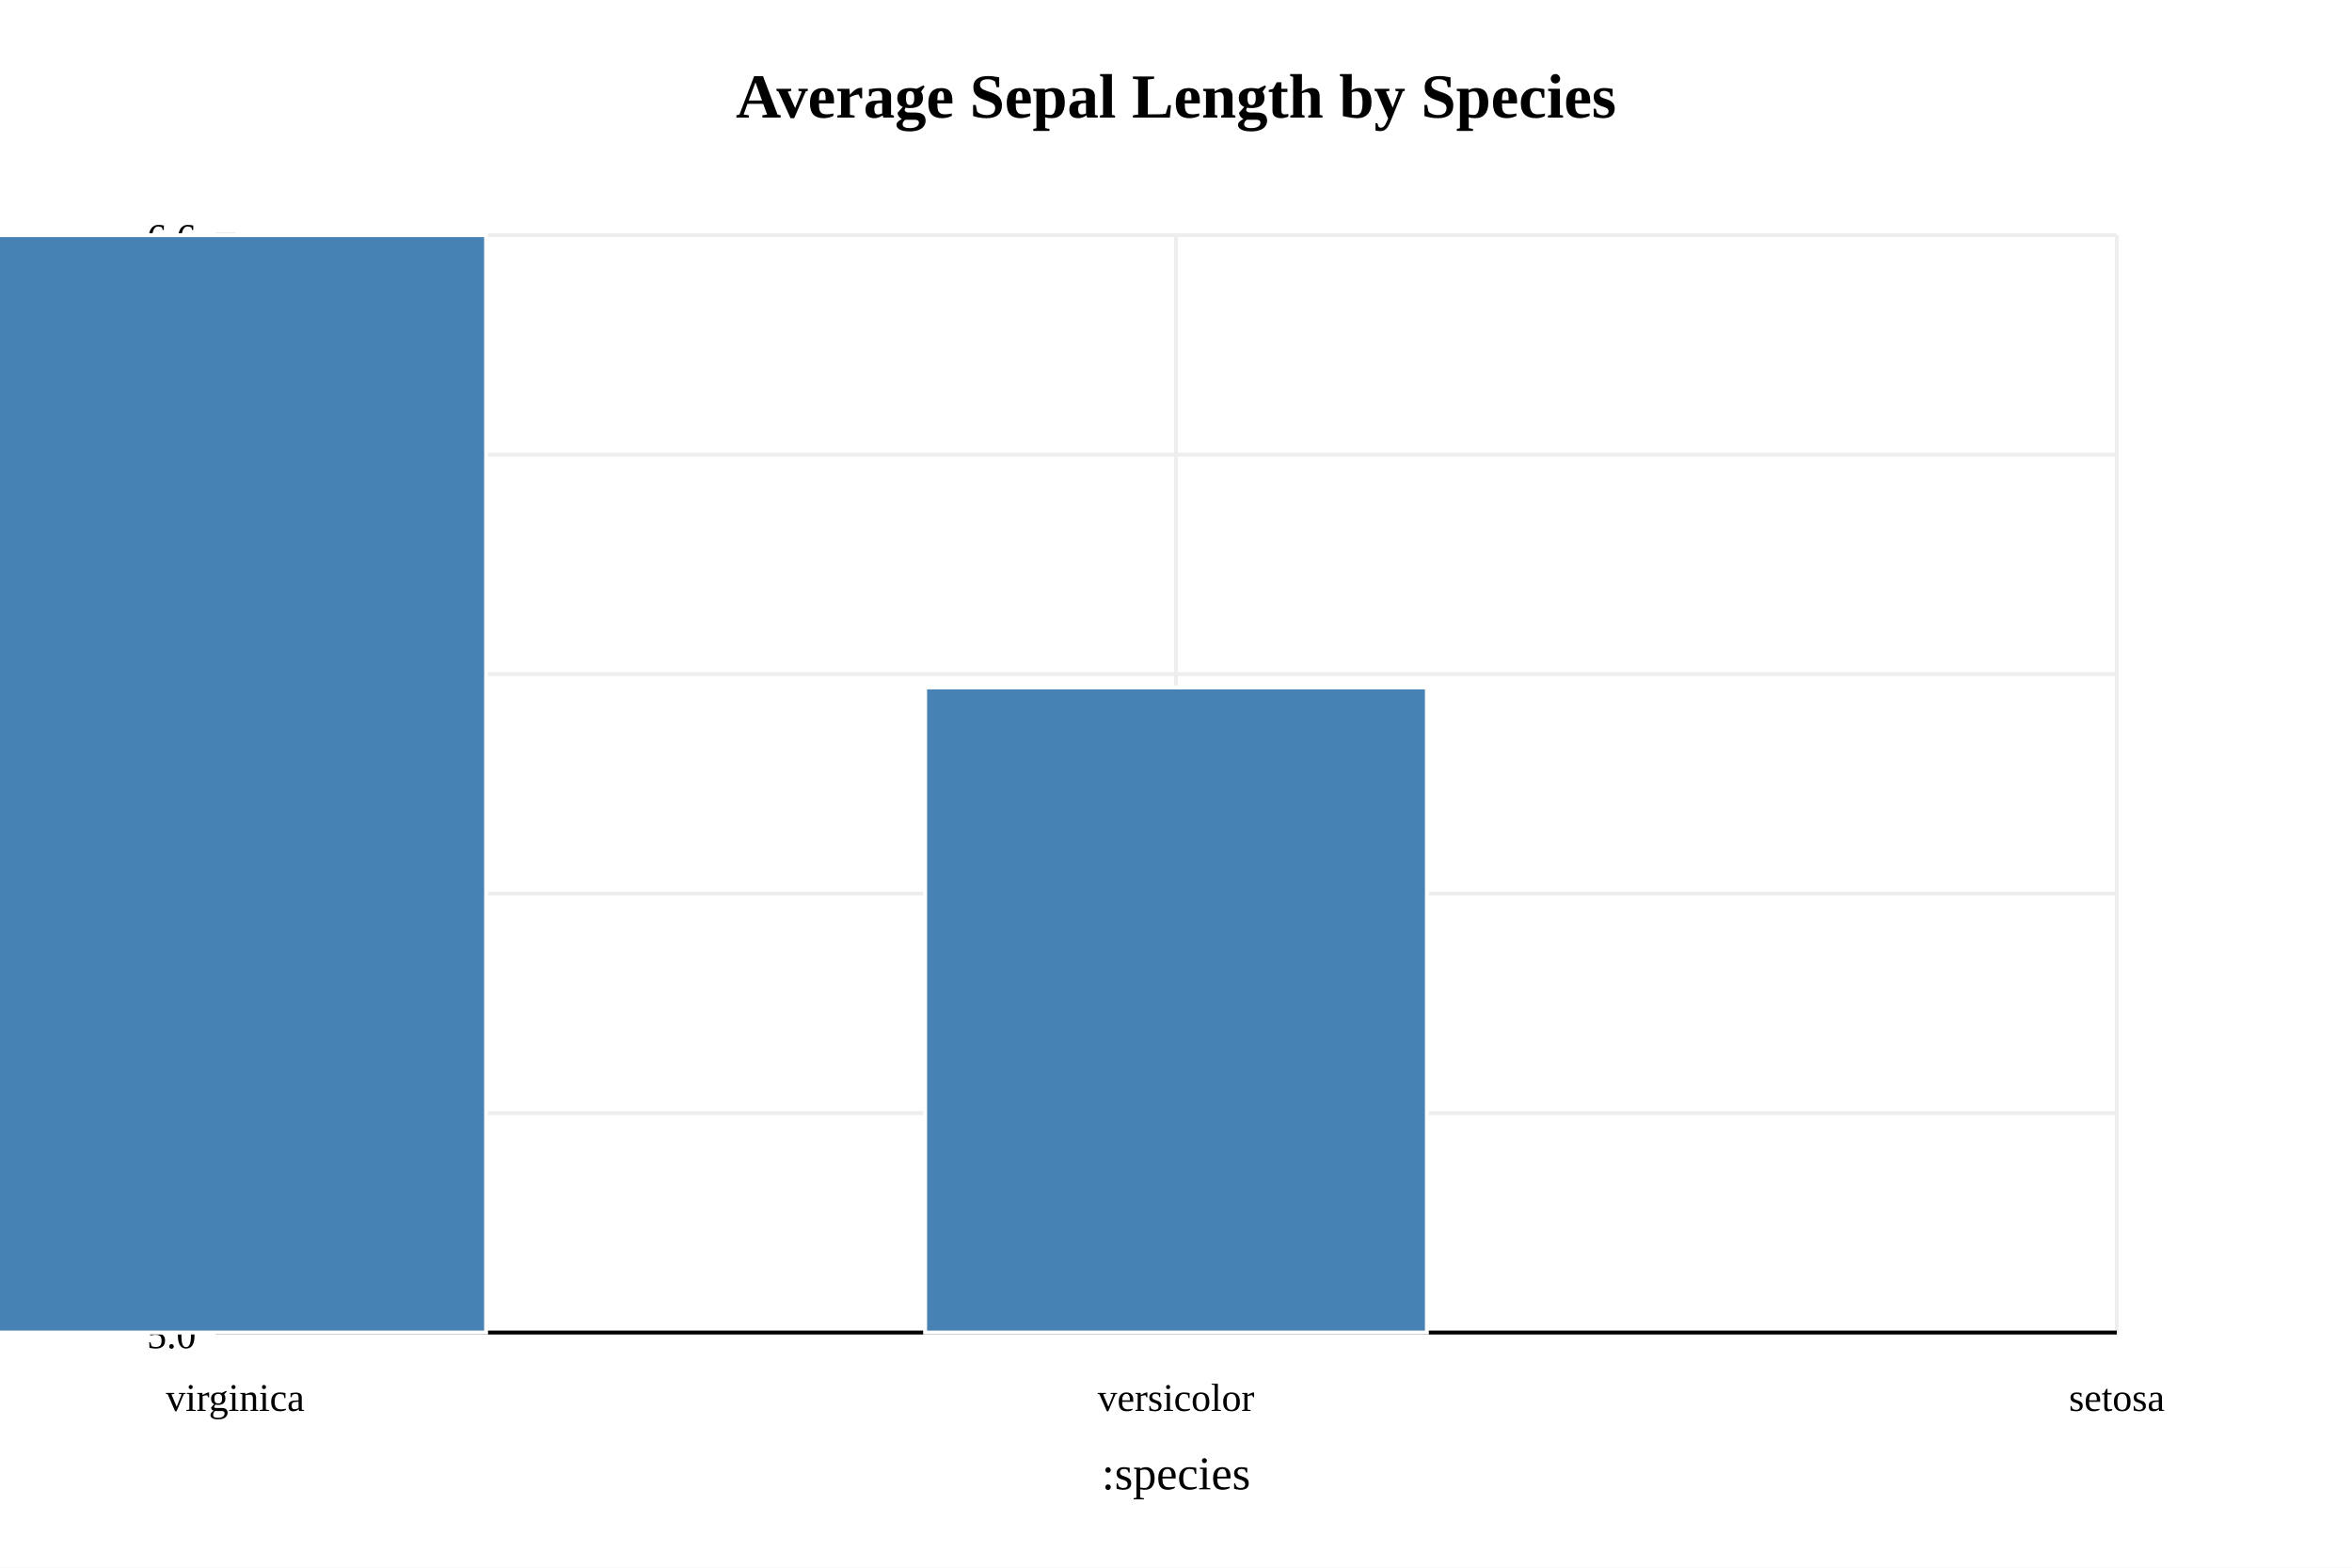
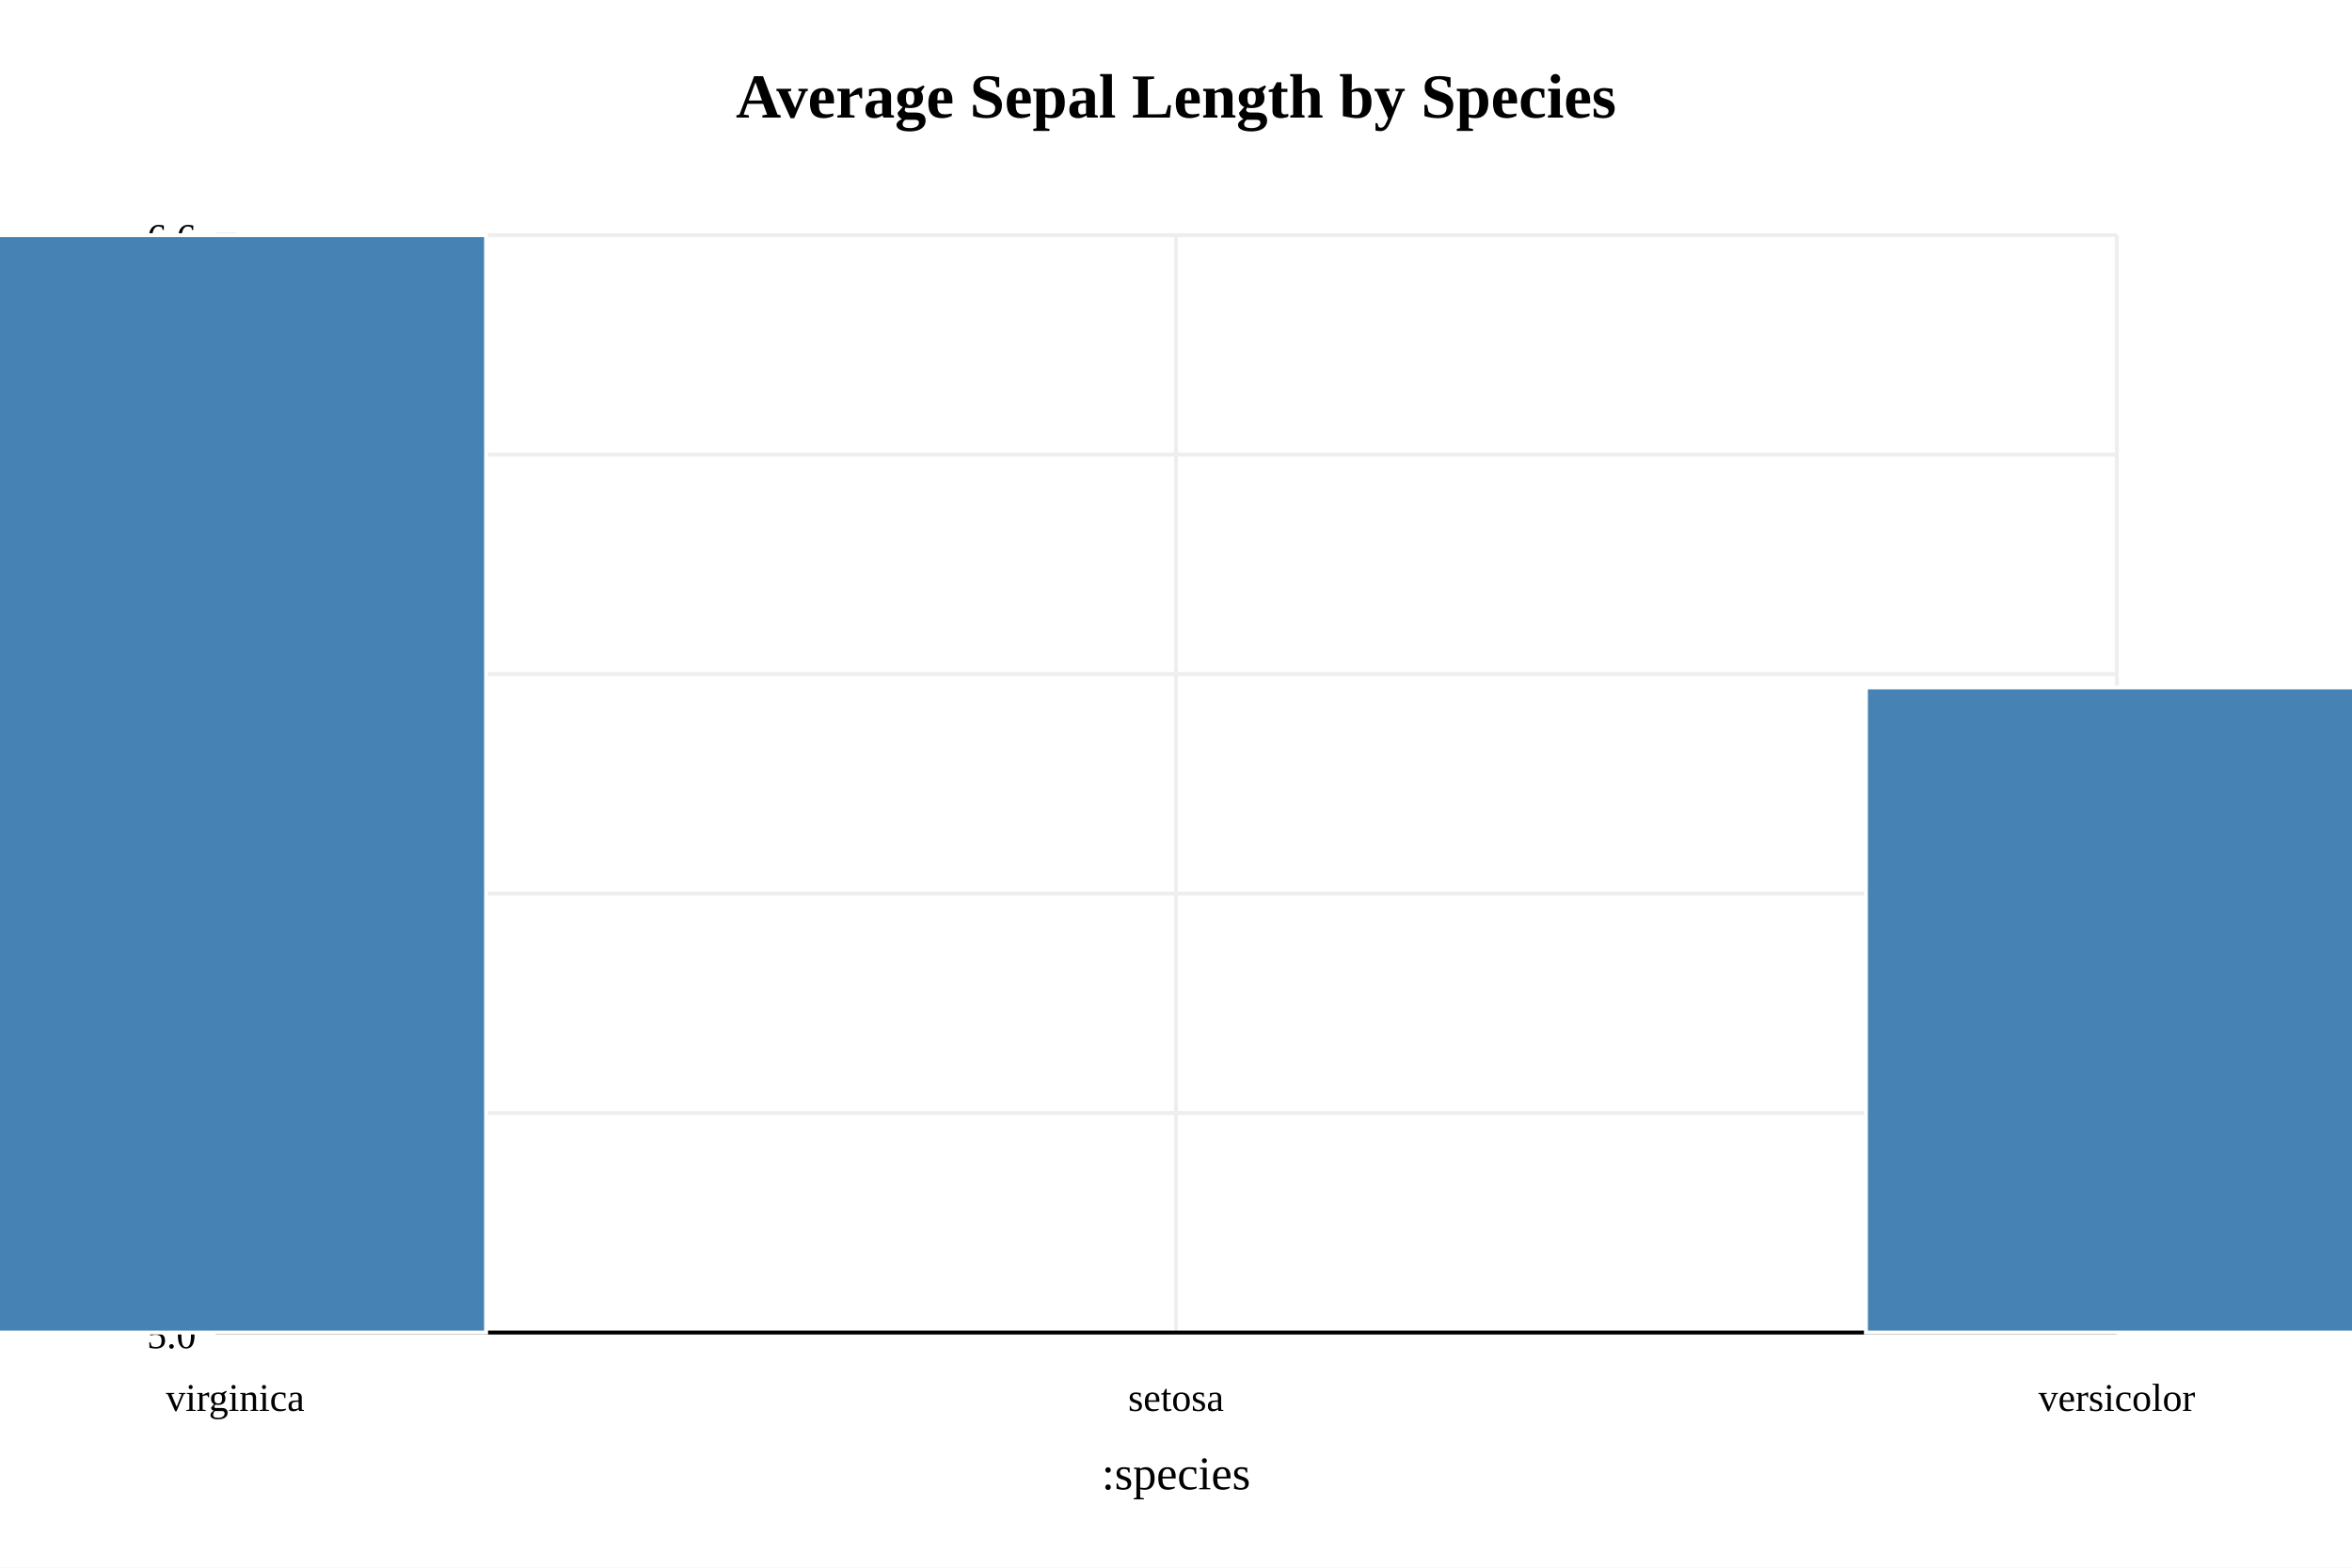
<svg xmlns="http://www.w3.org/2000/svg" width="600" height="400" version="1.1">
  <rect width="600" height="400" x="0" y="0" fill="#ffffff" />
  <line x1="60" x2="540" y1="340.0" y2="340.0" stroke-dasharray="none" stroke="#eeeeee" stroke-width="1" />
  <line x1="55" x2="60" y1="340.0" y2="340.0" stroke="#000000" stroke-width="1" />
  <text fill="#000000" font-size="10px" text-anchor="end" y="344.0" x="50"> 5.0</text>
  <line x1="60" x2="540" y1="284.0" y2="284.0" stroke-dasharray="none" stroke="#eeeeee" stroke-width="1" />
  <line x1="55" x2="60" y1="284.0" y2="284.0" stroke="#000000" stroke-width="1" />
  <text fill="#000000" font-size="10px" text-anchor="end" y="288.0" x="50"> 5.3</text>
  <line x1="60" x2="540" y1="228.0" y2="228.0" stroke-dasharray="none" stroke="#eeeeee" stroke-width="1" />
  <line x1="55" x2="60" y1="228.0" y2="228.0" stroke="#000000" stroke-width="1" />
  <text fill="#000000" font-size="10px" text-anchor="end" y="232.0" x="50"> 5.6</text>
  <line x1="60" x2="540" y1="172.0" y2="172.0" stroke-dasharray="none" stroke="#eeeeee" stroke-width="1" />
  <line x1="55" x2="60" y1="172.0" y2="172.0" stroke="#000000" stroke-width="1" />
  <text fill="#000000" font-size="10px" text-anchor="end" y="176.0" x="50"> 6.0</text>
  <line x1="60" x2="540" y1="116.0" y2="116.0" stroke-dasharray="none" stroke="#eeeeee" stroke-width="1" />
  <line x1="55" x2="60" y1="116.0" y2="116.0" stroke="#000000" stroke-width="1" />
  <text fill="#000000" font-size="10px" text-anchor="end" y="120.0" x="50"> 6.3</text>
  <line x1="60" x2="540" y1="60.0" y2="60.0" stroke-dasharray="none" stroke="#eeeeee" stroke-width="1" />
  <line x1="55" x2="60" y1="60.0" y2="60.0" stroke="#000000" stroke-width="1" />
  <text fill="#000000" font-size="10px" text-anchor="end" y="64.0" x="50"> 6.6</text>
  <line x1="60.0" x2="60.0" y1="60" y2="340" stroke-dasharray="none" stroke="#eeeeee" stroke-width="1" />
  <text fill="#000000" font-size="10px" text-anchor="middle" y="360" x="60.0"> virginica</text>
  <line x1="300.0" x2="300.0" y1="60" y2="340" stroke-dasharray="none" stroke="#eeeeee" stroke-width="1" />
-   <text fill="#000000" font-size="10px" text-anchor="middle" y="360" x="300.0"> versicolor</text>
+   <text fill="#000000" font-size="10px" text-anchor="middle" y="360" x="300.0"> setosa</text>
  <line x1="540.0" x2="540.0" y1="60" y2="340" stroke-dasharray="none" stroke="#eeeeee" stroke-width="1" />
-   <text fill="#000000" font-size="10px" text-anchor="middle" y="360" x="540.0"> setosa</text>
+   <text fill="#000000" font-size="10px" text-anchor="middle" y="360" x="540.0"> versicolor</text>
  <line x1="60" x2="60" y1="60" y2="340" stroke="#000000" stroke-width="1" />
  <line x1="60" x2="540" y1="340" y2="340" stroke="#000000" stroke-width="1" />
  <text fill="#000000" font-size="12px" text-anchor="middle" y="380" x="300"> :species</text>
  <text transform="rotate(-90 10 200)" fill="#000000" font-size="12px" text-anchor="middle" y="200" x="10"> :avg_sepal_length</text>
  <rect width="128.0" height="280.0" x="-4.0" y="60.0" stroke="white" fill="steelblue" />
-   <rect width="128.0" height="164.602" x="236.0" y="175.398" stroke="white" fill="steelblue" />
-   <rect width="128.0" height="0.0" x="476.0" y="340.0" stroke="white" fill="steelblue" />
+   <rect width="128.0" height="0.0" x="236.0" y="340.0" stroke="white" fill="steelblue" />
+   <rect width="128.0" height="164.602" x="476.0" y="175.398" stroke="white" fill="steelblue" />
  <text font-weight="bold" fill="#000000" font-size="16px" text-anchor="middle" y="30" x="300"> Average Sepal Length by Species</text>
</svg>
